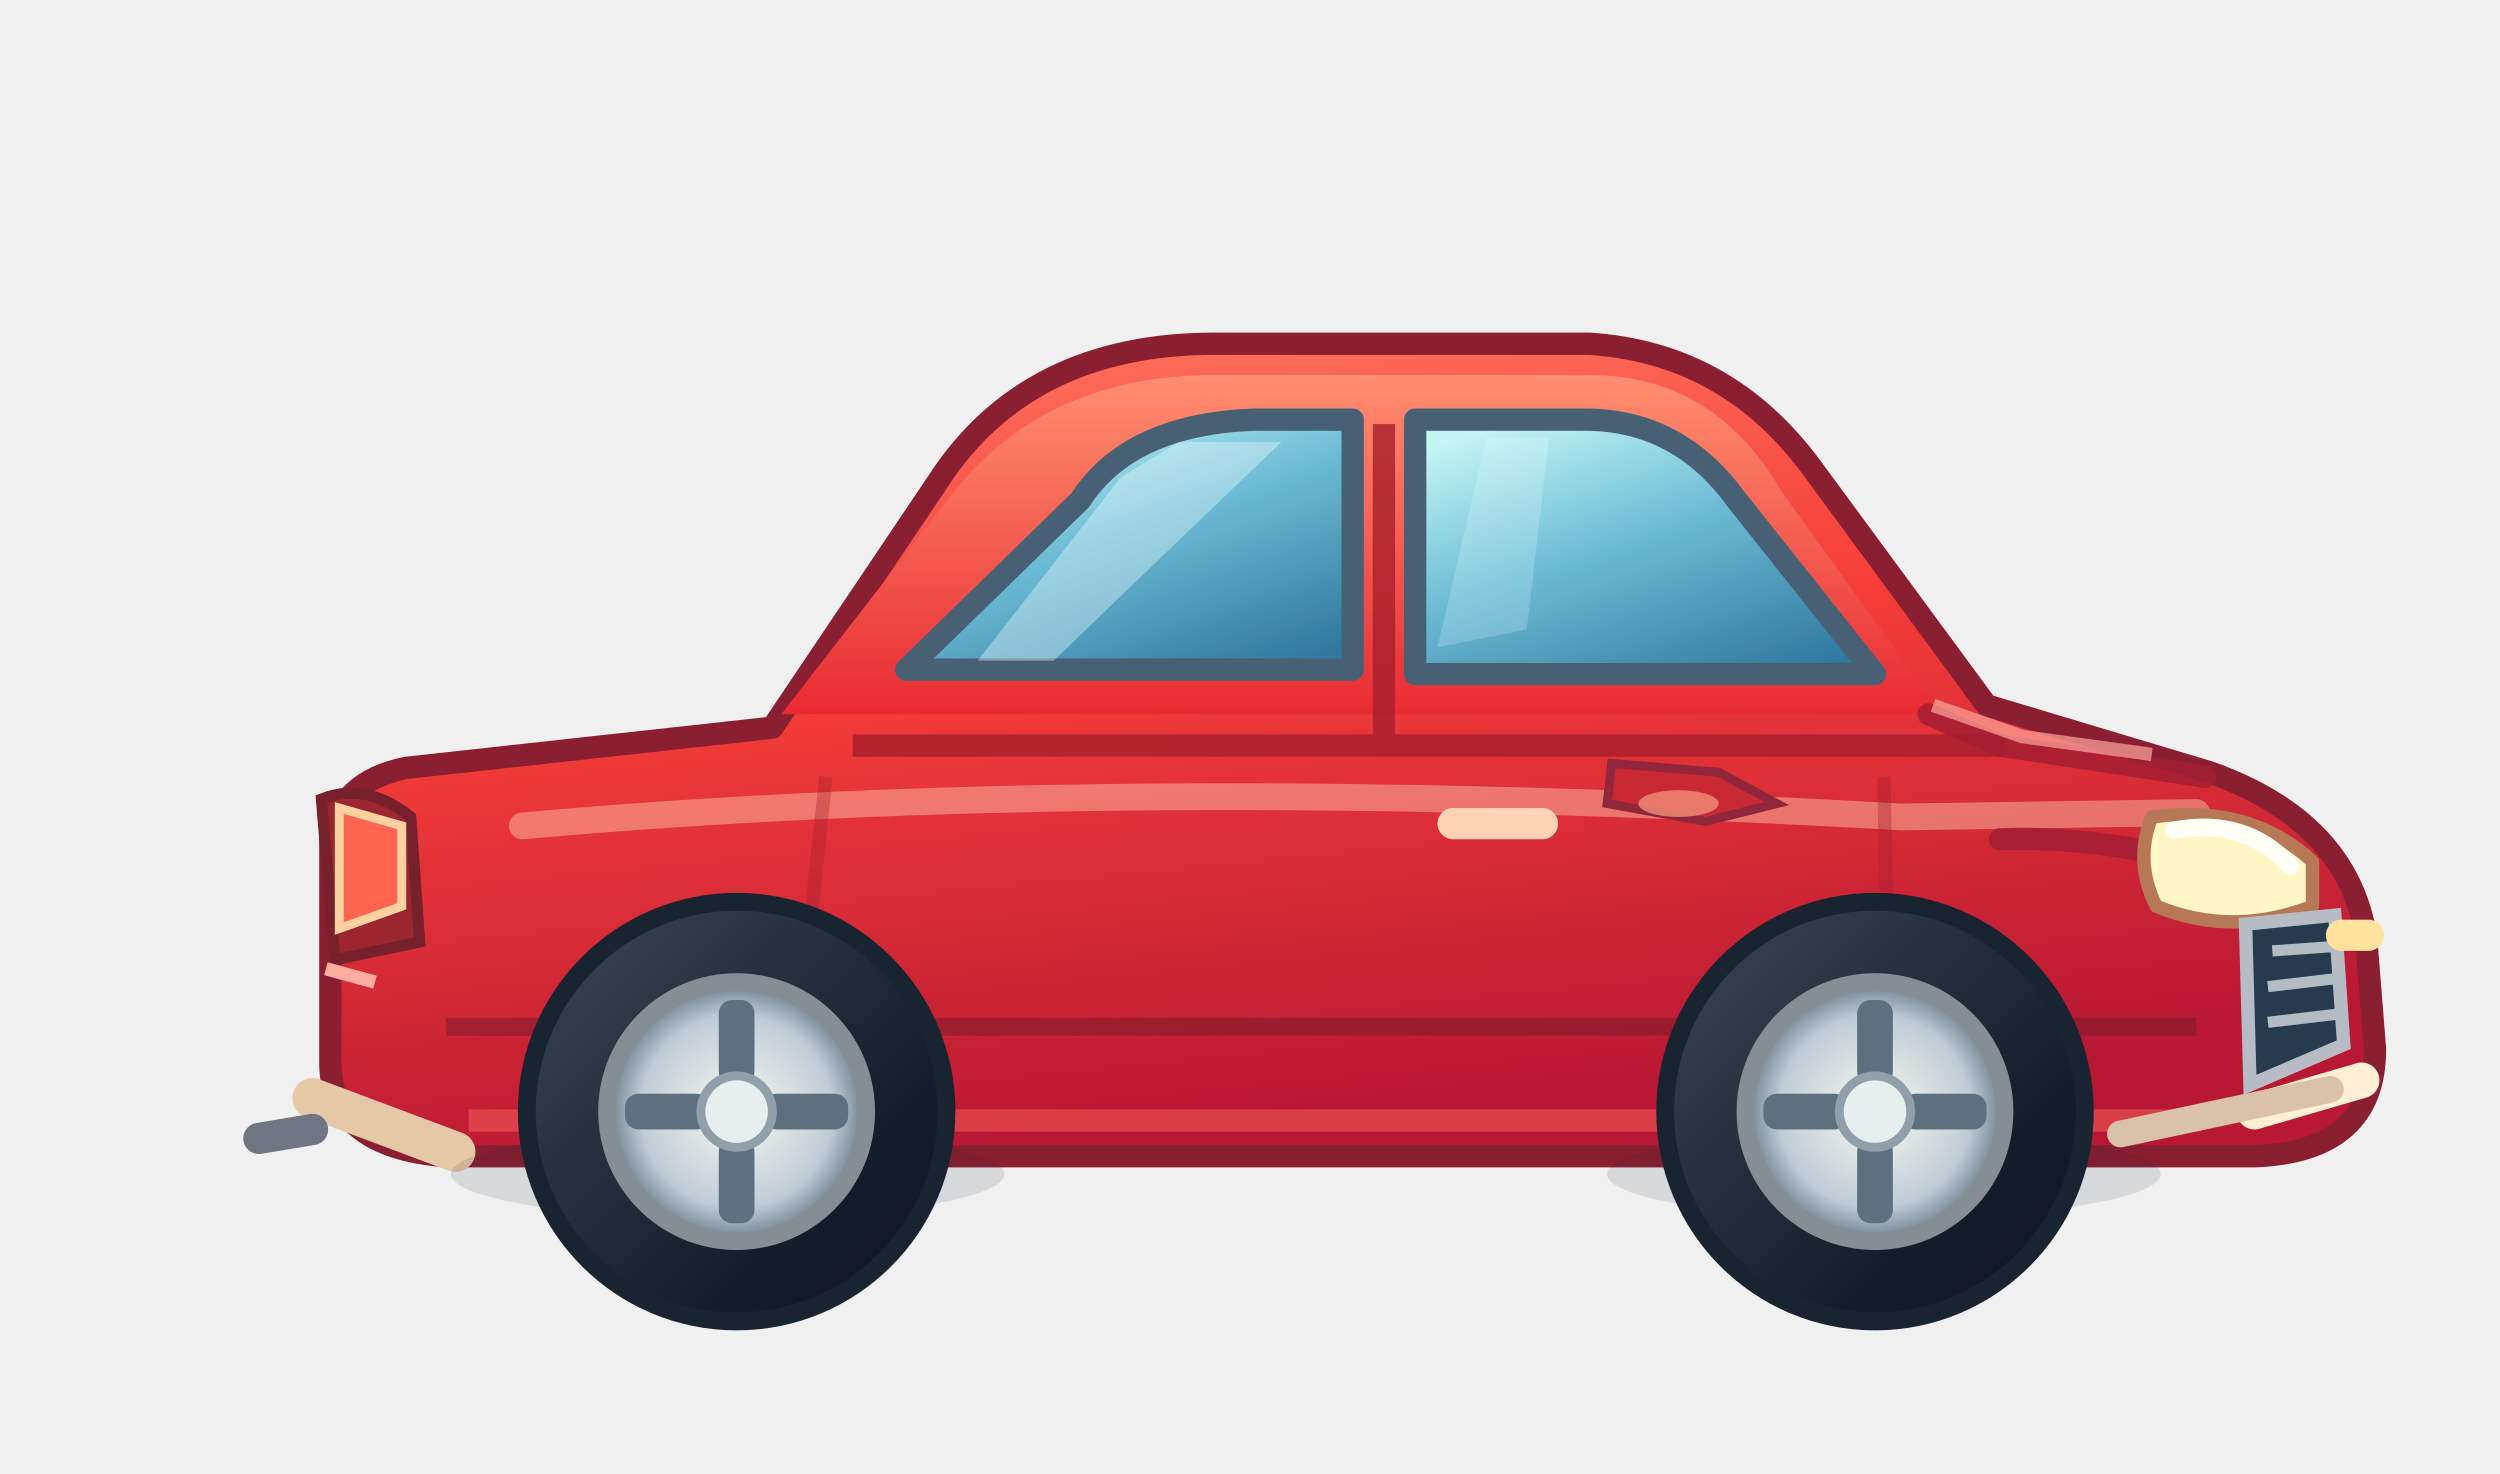
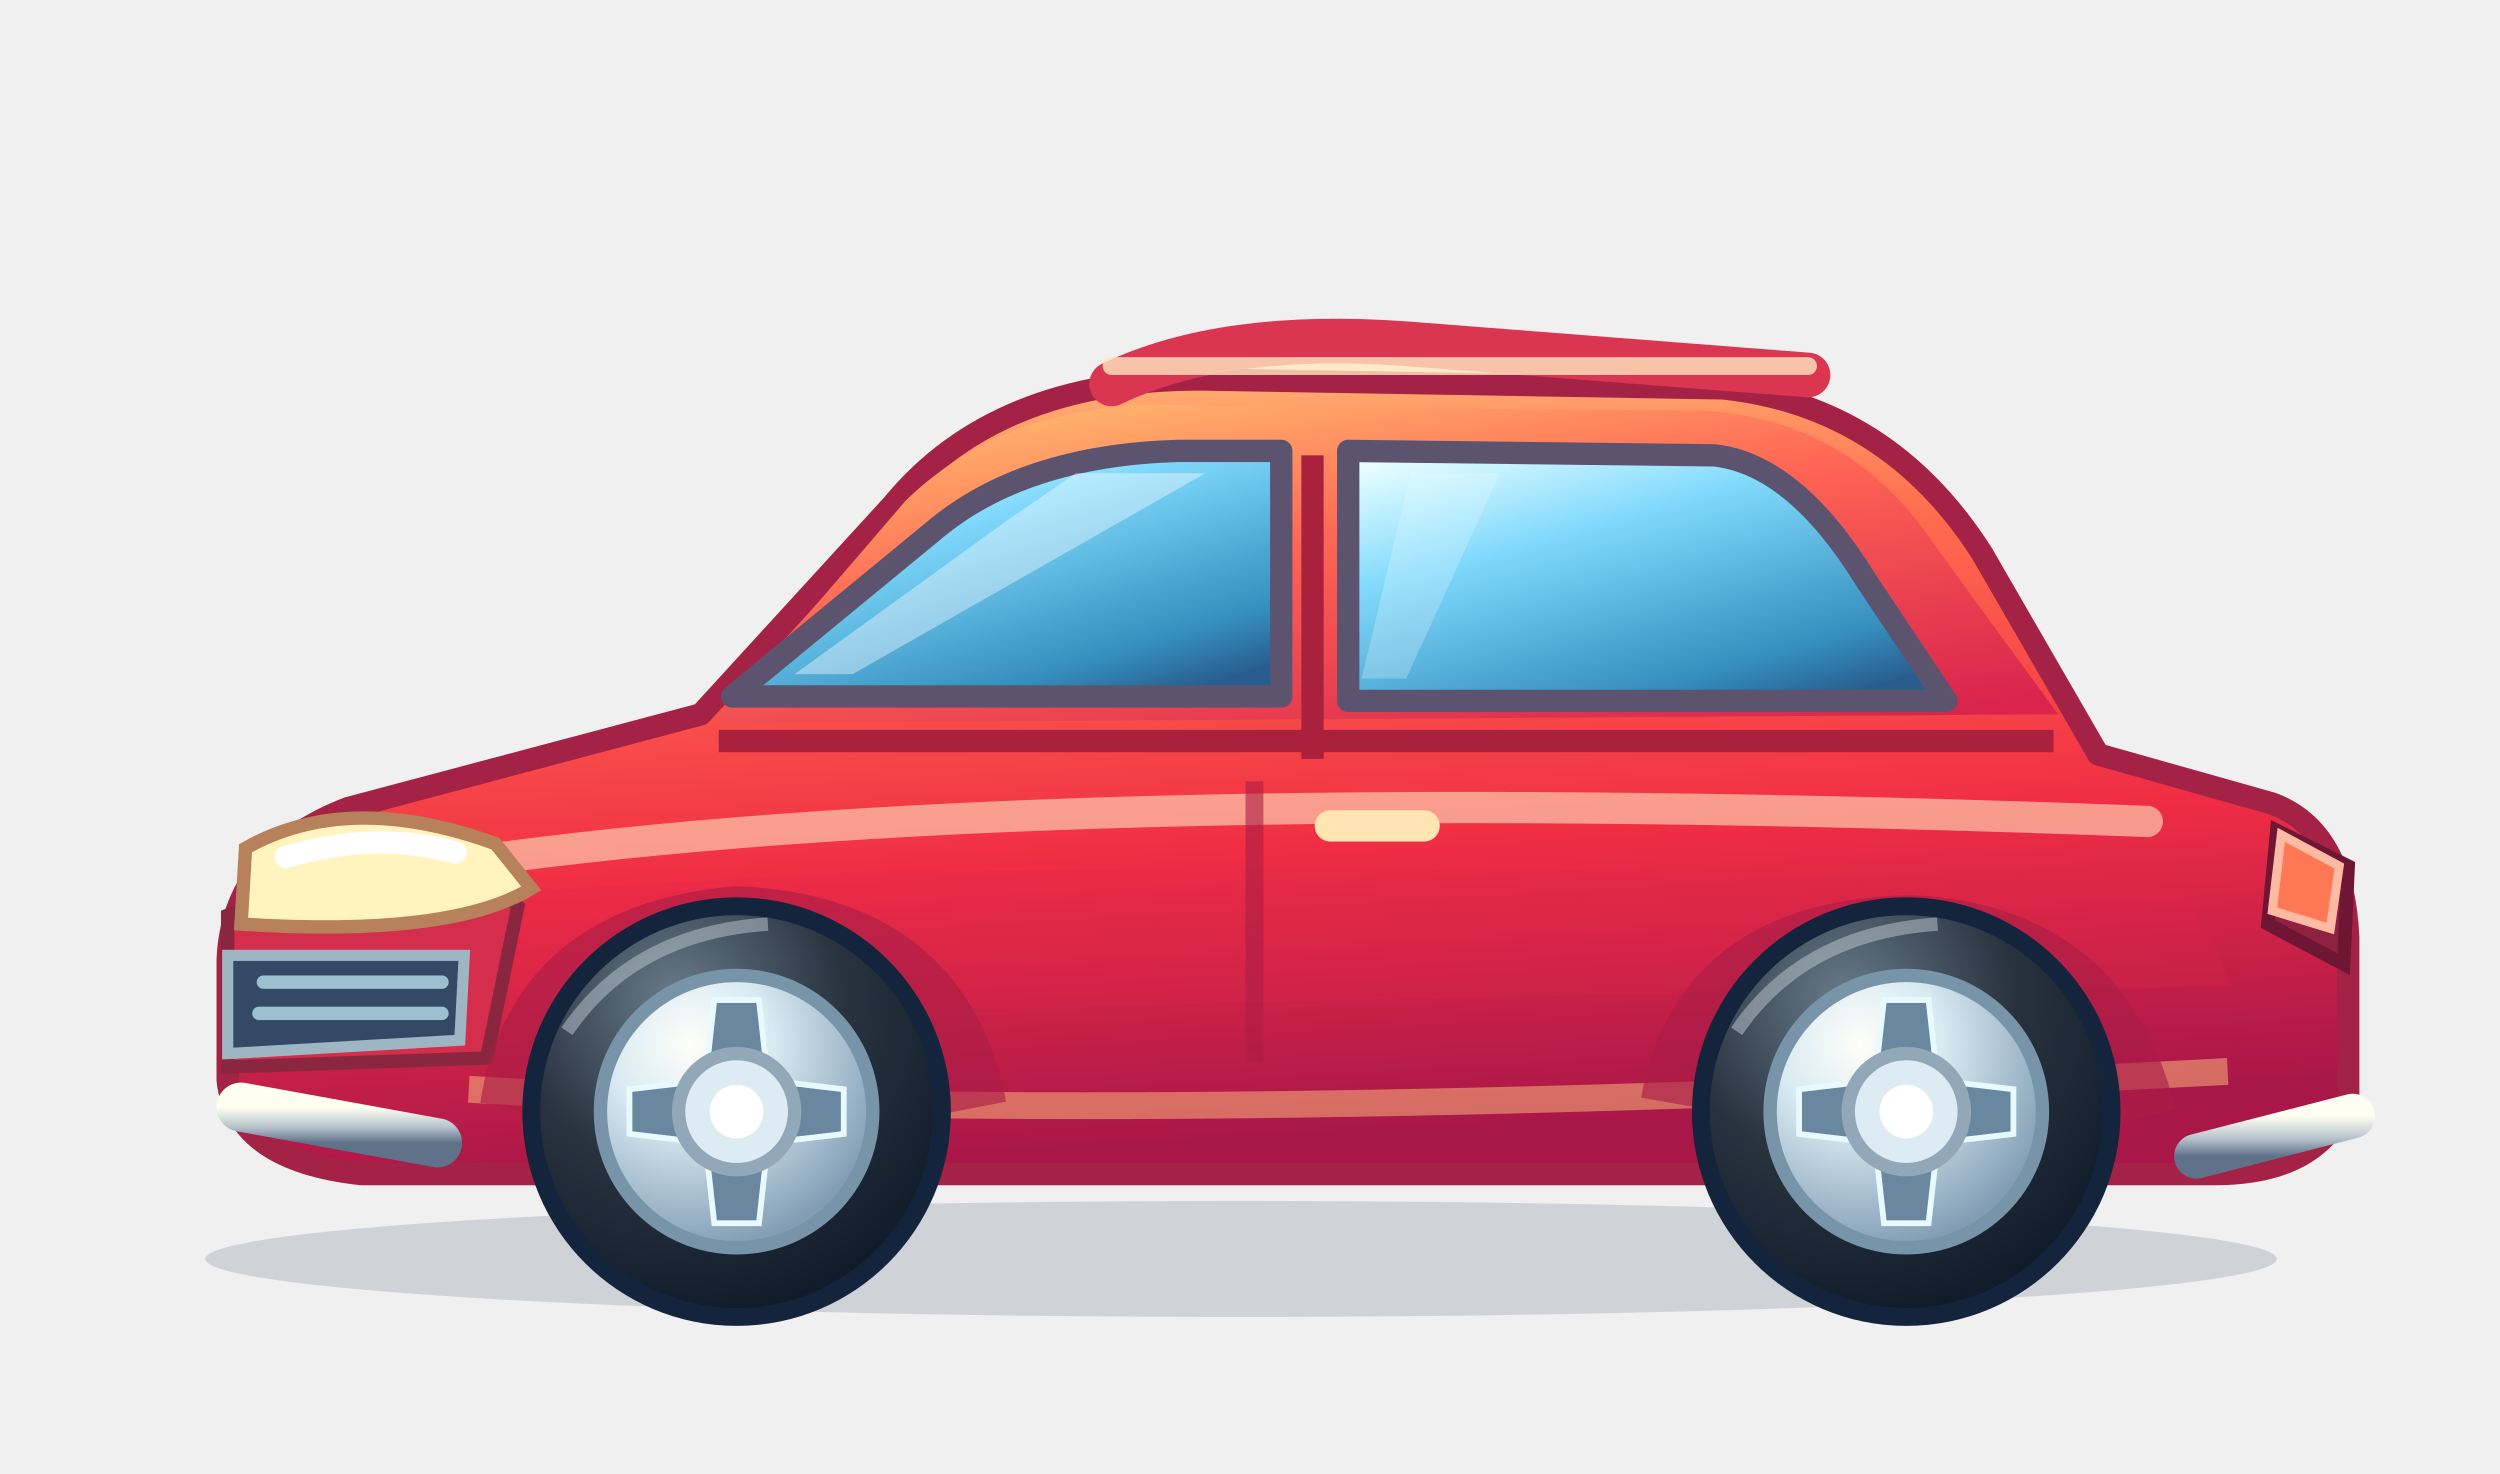
- <svg xmlns="http://www.w3.org/2000/svg" viewBox="0 0 560 330" role="img" data-facing="right" aria-label="Կարմիր մուլտային մեքենա՝ առջևը աջ կողմում" preserveAspectRatio="xMidYMid meet">
+ <svg xmlns="http://www.w3.org/2000/svg" viewBox="0 0 560 330" role="img" data-facing="left" aria-label="Փայլուն կարմիր մուլտային ավտոմեքենա՝ առջևը ձախ" preserveAspectRatio="xMidYMid meet">
  <defs>
-     <linearGradient id="paint" x1="0" y1="0" x2=".25" y2="1">
-       <stop stop-color="#ff7963" />
-       <stop offset=".45" stop-color="#f53e39" />
-       <stop offset="1" stop-color="#b91834" />
+     <linearGradient id="red" x1="0" y1="0" x2=".15" y2="1">
+       <stop stop-color="#ffc27c" />
+       <stop offset=".29" stop-color="#ff6b4e" />
+       <stop offset=".65" stop-color="#f02d44" />
+       <stop offset="1" stop-color="#a91749" />
    </linearGradient>
-     <linearGradient id="roof" x1="0" y1="0" x2="0" y2="1">
-       <stop stop-color="#ff8e70" />
-       <stop offset="1" stop-color="#e82b32" />
+     <linearGradient id="red2" x1=".2" y1="0" x2=".85" y2="1">
+       <stop stop-color="#ffba6e" />
+       <stop offset=".42" stop-color="#ff6454" />
+       <stop offset="1" stop-color="#d9254d" />
    </linearGradient>
-     <linearGradient id="glass" x1=".2" y1="0" x2=".85" y2="1">
-       <stop stop-color="#c3f5f3" />
-       <stop offset=".45" stop-color="#6cbbd4" />
-       <stop offset="1" stop-color="#30789f" />
+     <linearGradient id="window" x1=".12" y1="0" x2=".8" y2="1">
+       <stop stop-color="#e7feff" />
+       <stop offset=".34" stop-color="#80d9fc" />
+       <stop offset=".84" stop-color="#348dbc" />
+       <stop offset="1" stop-color="#285d8e" />
    </linearGradient>
-     <linearGradient id="tire" x1="0" y1="0" x2="1" y2="1">
-       <stop stop-color="#3c4752" />
-       <stop offset=".7" stop-color="#141e2a" />
-       <stop offset="1" stop-color="#0e1620" />
+     <radialGradient id="tire" cx=".35" cy=".22" r=".85">
+       <stop stop-color="#687a88" />
+       <stop offset=".48" stop-color="#293340" />
+       <stop offset="1" stop-color="#0d1826" />
+     </radialGradient>
+     <radialGradient id="rim" cx=".32" cy=".24" r=".8">
+       <stop stop-color="#fffef8" />
+       <stop offset=".4" stop-color="#d8eaf2" />
+       <stop offset="1" stop-color="#829db4" />
+     </radialGradient>
+     <linearGradient id="chrome" x1="0" y1="0" x2="0" y2="1">
+       <stop stop-color="#fffff1" />
+       <stop offset=".55" stop-color="#b8c4cd" />
+       <stop offset="1" stop-color="#60718a" />
    </linearGradient>
-     <radialGradient id="hub">
-       <stop stop-color="#fafaf0" />
-       <stop offset=".8" stop-color="#bfcbd4" />
-       <stop offset="1" stop-color="#8493a0" />
-     </radialGradient>
  </defs>
-   <path d="M74 214L74 188Q76 175 91 172L173 163L210 108Q230 77 272 77L356 77Q387 79 406 105L445 158L495 173Q526 184 530 210L532 235Q532 258 505 259L100 259Q74 257 74 238Z" fill="url(#paint)" stroke="#8b1f32" stroke-width="5" stroke-linejoin="round" />
-   <path d="M213 111Q234 84 272 84L356 84Q384 84 399 110L435 160L175 160Z" fill="url(#roof)" />
-   <path d="M242 112Q253 95 281 94L303 94L303 150L203 150Z" fill="url(#glass)" stroke="#486073" stroke-width="5" stroke-linejoin="round" />
-   <path d="M317 94L355 94Q376 94 389 112L420 151L317 151Z" fill="url(#glass)" stroke="#486073" stroke-width="5" stroke-linejoin="round" />
-   <path d="M251 107L264 99L287 99L236 148L219 148Z" fill="#f2ffff" opacity=".36" />
-   <path d="M333 98L347 98L342 141L322 145Z" fill="#f2ffff" opacity=".2" />
-   <path d="M310 95L310 169M191 167L449 167" fill="none" stroke="#a71e2d" stroke-width="5" opacity=".8" />
-   <path d="M117 185Q250 173 426 183L492 182" stroke="#ffd2b2" stroke-width="6" stroke-linecap="round" opacity=".44" fill="none" />
-   <path d="M432 160L448 167L494 174M448 188Q475 187 504 197" stroke="#a21d33" stroke-width="5" fill="none" opacity=".82" stroke-linecap="round" />
-   <path d="M433 158L453 165L482 169" stroke="#ffaaa0" stroke-width="3" fill="none" opacity=".68" />
-   <path d="M100 230L492 230" stroke="#821a2c" stroke-width="4" opacity=".6" />
-   <path d="M105 251L493 251" stroke="#f7645b" stroke-width="5" opacity=".5" />
-   <path d="M185 174L179 230M422 174L423 229" stroke="#a21c30" stroke-width="3" opacity=".35" />
-   <rect x="322" y="181" width="27" height="7" rx="3.5" fill="#ffddbd" opacity=".93" />
-   <path d="M361 171L385 173L398 180L382 184L360 180Z" fill="#c82935" stroke="#92263a" stroke-width="2" />
-   <ellipse cx="376" cy="180" rx="9" ry="3" fill="#f18f76" opacity=".8" />
-   <g id="areg-car-front" data-end="front" data-direction="right">
-     <path id="areg-front-headlight" d="M482 183Q504 180 518 193L518 203Q500 210 483 203Q478 193 482 183Z" fill="#fff6c5" stroke="#b77955" stroke-width="3" stroke-linejoin="round" />
-     <path d="M487 186Q503 183 513 194" fill="none" stroke="#fffef5" stroke-width="4" stroke-linecap="round" />
-     <path d="M503 207L523 205L525 234L504 243Z" fill="#283a4d" stroke="#b7bbc4" stroke-width="3" />
-     <path d="M509 213L523 212M508 221L525 219M508 229L525 227" stroke="#b3bcc2" stroke-width="2.5" />
-     <rect x="521" y="206" width="13" height="7" rx="3.5" fill="#ffe29b" />
-     <path d="M505 249L529 242" stroke="#fff0d5" stroke-width="8" stroke-linecap="round" />
+   <ellipse cx="278" cy="282" rx="232" ry="13" fill="#172f51" opacity=".15" />
+   <path d="M51 215Q52 191 78 181L157 160L200 113Q223 85 269 85L386 87Q423 91 444 124L470 169L509 180Q525 186 526 210L526 246Q520 263 496 263L81 263Q53 260 51 242Z" fill="url(#red)" stroke="#a32245" stroke-width="5" stroke-linejoin="round" />
+   <path d="M160 162L203 112Q228 88 269 91L382 92Q415 94 434 123L461 160Z" fill="url(#red2)" />
+   <path d="M209 119Q229 102 264 101L287 101L287 156L164 156Z" fill="url(#window)" stroke="#5c546f" stroke-width="5" stroke-linejoin="round" />
+   <path d="M302 101L384 102Q402 104 418 130L436 157L302 157Z" fill="url(#window)" stroke="#5c546f" stroke-width="5" stroke-linejoin="round" />
+   <path d="M225 117L241 106L270 106L191 151L178 151Z" fill="#fff" opacity=".39" />
+   <path d="M316 106L336 106L315 152L305 152Z" fill="#eefaff" opacity=".25" />
+   <path d="M294 102L294 170M161 166L460 166" stroke="#aa213e" stroke-width="5" fill="none" />
+   <path d="M113 192Q242 175 481 184" fill="none" stroke="#ffe2bf" stroke-width="7" opacity=".6" stroke-linecap="round" />
+   <path d="M105 201Q242 189 489 199L500 221Q330 222 101 230Z" fill="#de254a" opacity=".22" />
+   <path d="M281 175L281 238" stroke="#ac1c44" stroke-width="4" opacity=".6" />
+   <path d="M298 185L319 185" stroke="#ffe5b1" stroke-width="7" stroke-linecap="round" />
+   <path d="M105 244Q255 253 499 240" fill="none" stroke="#ffc180" stroke-width="6" opacity=".5" />
+   <g id="areg-car-front" data-end="front" data-direction="left">
+     <path d="M51 205L97 186L116 203L109 237L51 239Z" fill="#d52d4c" stroke="#8b2640" stroke-width="3" />
+     <path id="areg-front-headlight" d="M55 190Q78 177 111 189L119 199Q101 210 54 207Z" fill="#fff4be" stroke="#b7815b" stroke-width="3" />
+     <path d="M64 192Q84 186 102 191" fill="none" stroke="#fff" stroke-width="5" stroke-linecap="round" />
+     <path d="M51 214L104 214L103 233L51 236Z" fill="#344965" stroke="#9eb5c4" stroke-width="2.5" />
+     <path d="M59 220L99 220M58 227L99 227" stroke="#9bc1d0" stroke-width="3" stroke-linecap="round" />
+     <path d="M54 248L98 256" stroke="url(#chrome)" stroke-width="11" stroke-linecap="round" />
  </g>
-   <g id="areg-car-rear" data-end="rear" data-direction="left">
-     <path d="M72 179Q82 175 92 183L94 211L75 215Z" fill="#9b2630" stroke="#76212c" stroke-width="2.5" />
-     <path d="M76 181L90 185L90 203L76 208Z" fill="#ff654e" stroke="#ffd0a0" stroke-width="2" />
-     <path d="M73 217L84 220" stroke="#ffaca0" stroke-width="3" />
-     <path d="M70 246L102 258" stroke="#e4c8a8" stroke-width="9" stroke-linecap="round" />
-     <path d="M70 253L58 255" stroke="#707581" stroke-width="7" stroke-linecap="round" />
+   <g id="areg-car-rear" data-end="rear" data-direction="right">
+     <path d="M510 186L526 194L525 216L508 207Z" fill="#8e2140" stroke="#6e1634" stroke-width="3" />
+     <path d="M511 187L524 194L522 208L509 204Z" fill="#ff7856" stroke="#ffbaa3" stroke-width="2" />
+     <path d="M492 259L527 250" stroke="url(#chrome)" stroke-width="10" stroke-linecap="round" />
  </g>
-   <path d="M475 254L522 244" stroke="#d9c2a9" stroke-width="6" stroke-linecap="round" />
-   <ellipse cx="163" cy="263" rx="62" ry="10" fill="#17202b" opacity=".12" />
-   <ellipse cx="422" cy="263" rx="62" ry="10" fill="#17202b" opacity=".12" />
-   <g class="areg-car-wheel" data-wheel="rear" transform="translate(165 249)">
-     <circle r="47" fill="url(#tire)" stroke="#1a2430" stroke-width="4" />
-     <circle r="31" fill="#858e93" />
-     <circle r="27" fill="url(#hub)" />
-     <g fill="#5e707d">
-       <rect x="-4" y="-25" width="8" height="19" rx="3" />
-       <rect x="-4" y="6" width="8" height="19" rx="3" />
-       <rect x="-25" y="-4" width="19" height="8" rx="3" />
-       <rect x="6" y="-4" width="19" height="8" rx="3" />
+   <path d="M249 86Q274 74 315 77L405 84" fill="none" stroke="#da3551" stroke-width="10" stroke-linecap="round" />
+   <path d="M249 82L405 82" fill="none" stroke="#ffe7bf" stroke-width="4" opacity=".8" stroke-linecap="round" />
+   <path d="M114 248Q120 209 165 205Q211 207 219 248M374 247Q381 208 428 207Q471 209 481 250" fill="none" stroke="#aa1d45" stroke-width="13" opacity=".63" />
+   <g class="areg-car-wheel" data-wheel="front" transform="translate(165 249)">
+     <circle r="46" fill="url(#tire)" stroke="#14243c" stroke-width="4" />
+     <circle r="32" fill="#7894a8" />
+     <circle r="29" fill="url(#rim)" />
+     <g>
+       <path d="M-5-25L5-25L7-7L24-5L24 5L7 7L5 25L-5 25L-7 7L-24 5L-24-5L-7-7Z" fill="#69879f" stroke="#e7faff" stroke-width="1.3" />
+       <circle r="13" fill="#dcecf2" stroke="#92a8b8" stroke-width="3" />
+       <circle r="6" fill="#fff" />
    </g>
-     <circle r="8" fill="#e8eded" stroke="#909faa" stroke-width="2" />
+     <path d="M-38-18Q-23-40 7-42" stroke="#bdcad1" opacity=".5" fill="none" stroke-width="3" />
  </g>
-   <g class="areg-car-wheel" data-wheel="front" transform="translate(420 249)">
-     <circle r="47" fill="url(#tire)" stroke="#1a2430" stroke-width="4" />
-     <circle r="31" fill="#858e93" />
-     <circle r="27" fill="url(#hub)" />
-     <g fill="#5e707d">
-       <rect x="-4" y="-25" width="8" height="19" rx="3" />
-       <rect x="-4" y="6" width="8" height="19" rx="3" />
-       <rect x="-25" y="-4" width="19" height="8" rx="3" />
-       <rect x="6" y="-4" width="19" height="8" rx="3" />
+   <g class="areg-car-wheel" data-wheel="rear" transform="translate(427 249)">
+     <circle r="46" fill="url(#tire)" stroke="#14243c" stroke-width="4" />
+     <circle r="32" fill="#7894a8" />
+     <circle r="29" fill="url(#rim)" />
+     <g>
+       <path d="M-5-25L5-25L7-7L24-5L24 5L7 7L5 25L-5 25L-7 7L-24 5L-24-5L-7-7Z" fill="#69879f" stroke="#e7faff" stroke-width="1.3" />
+       <circle r="13" fill="#dcecf2" stroke="#92a8b8" stroke-width="3" />
+       <circle r="6" fill="#fff" />
    </g>
-     <circle r="8" fill="#e8eded" stroke="#909faa" stroke-width="2" />
+     <path d="M-38-18Q-23-40 7-42" stroke="#bdcad1" opacity=".5" fill="none" stroke-width="3" />
  </g>
</svg>
